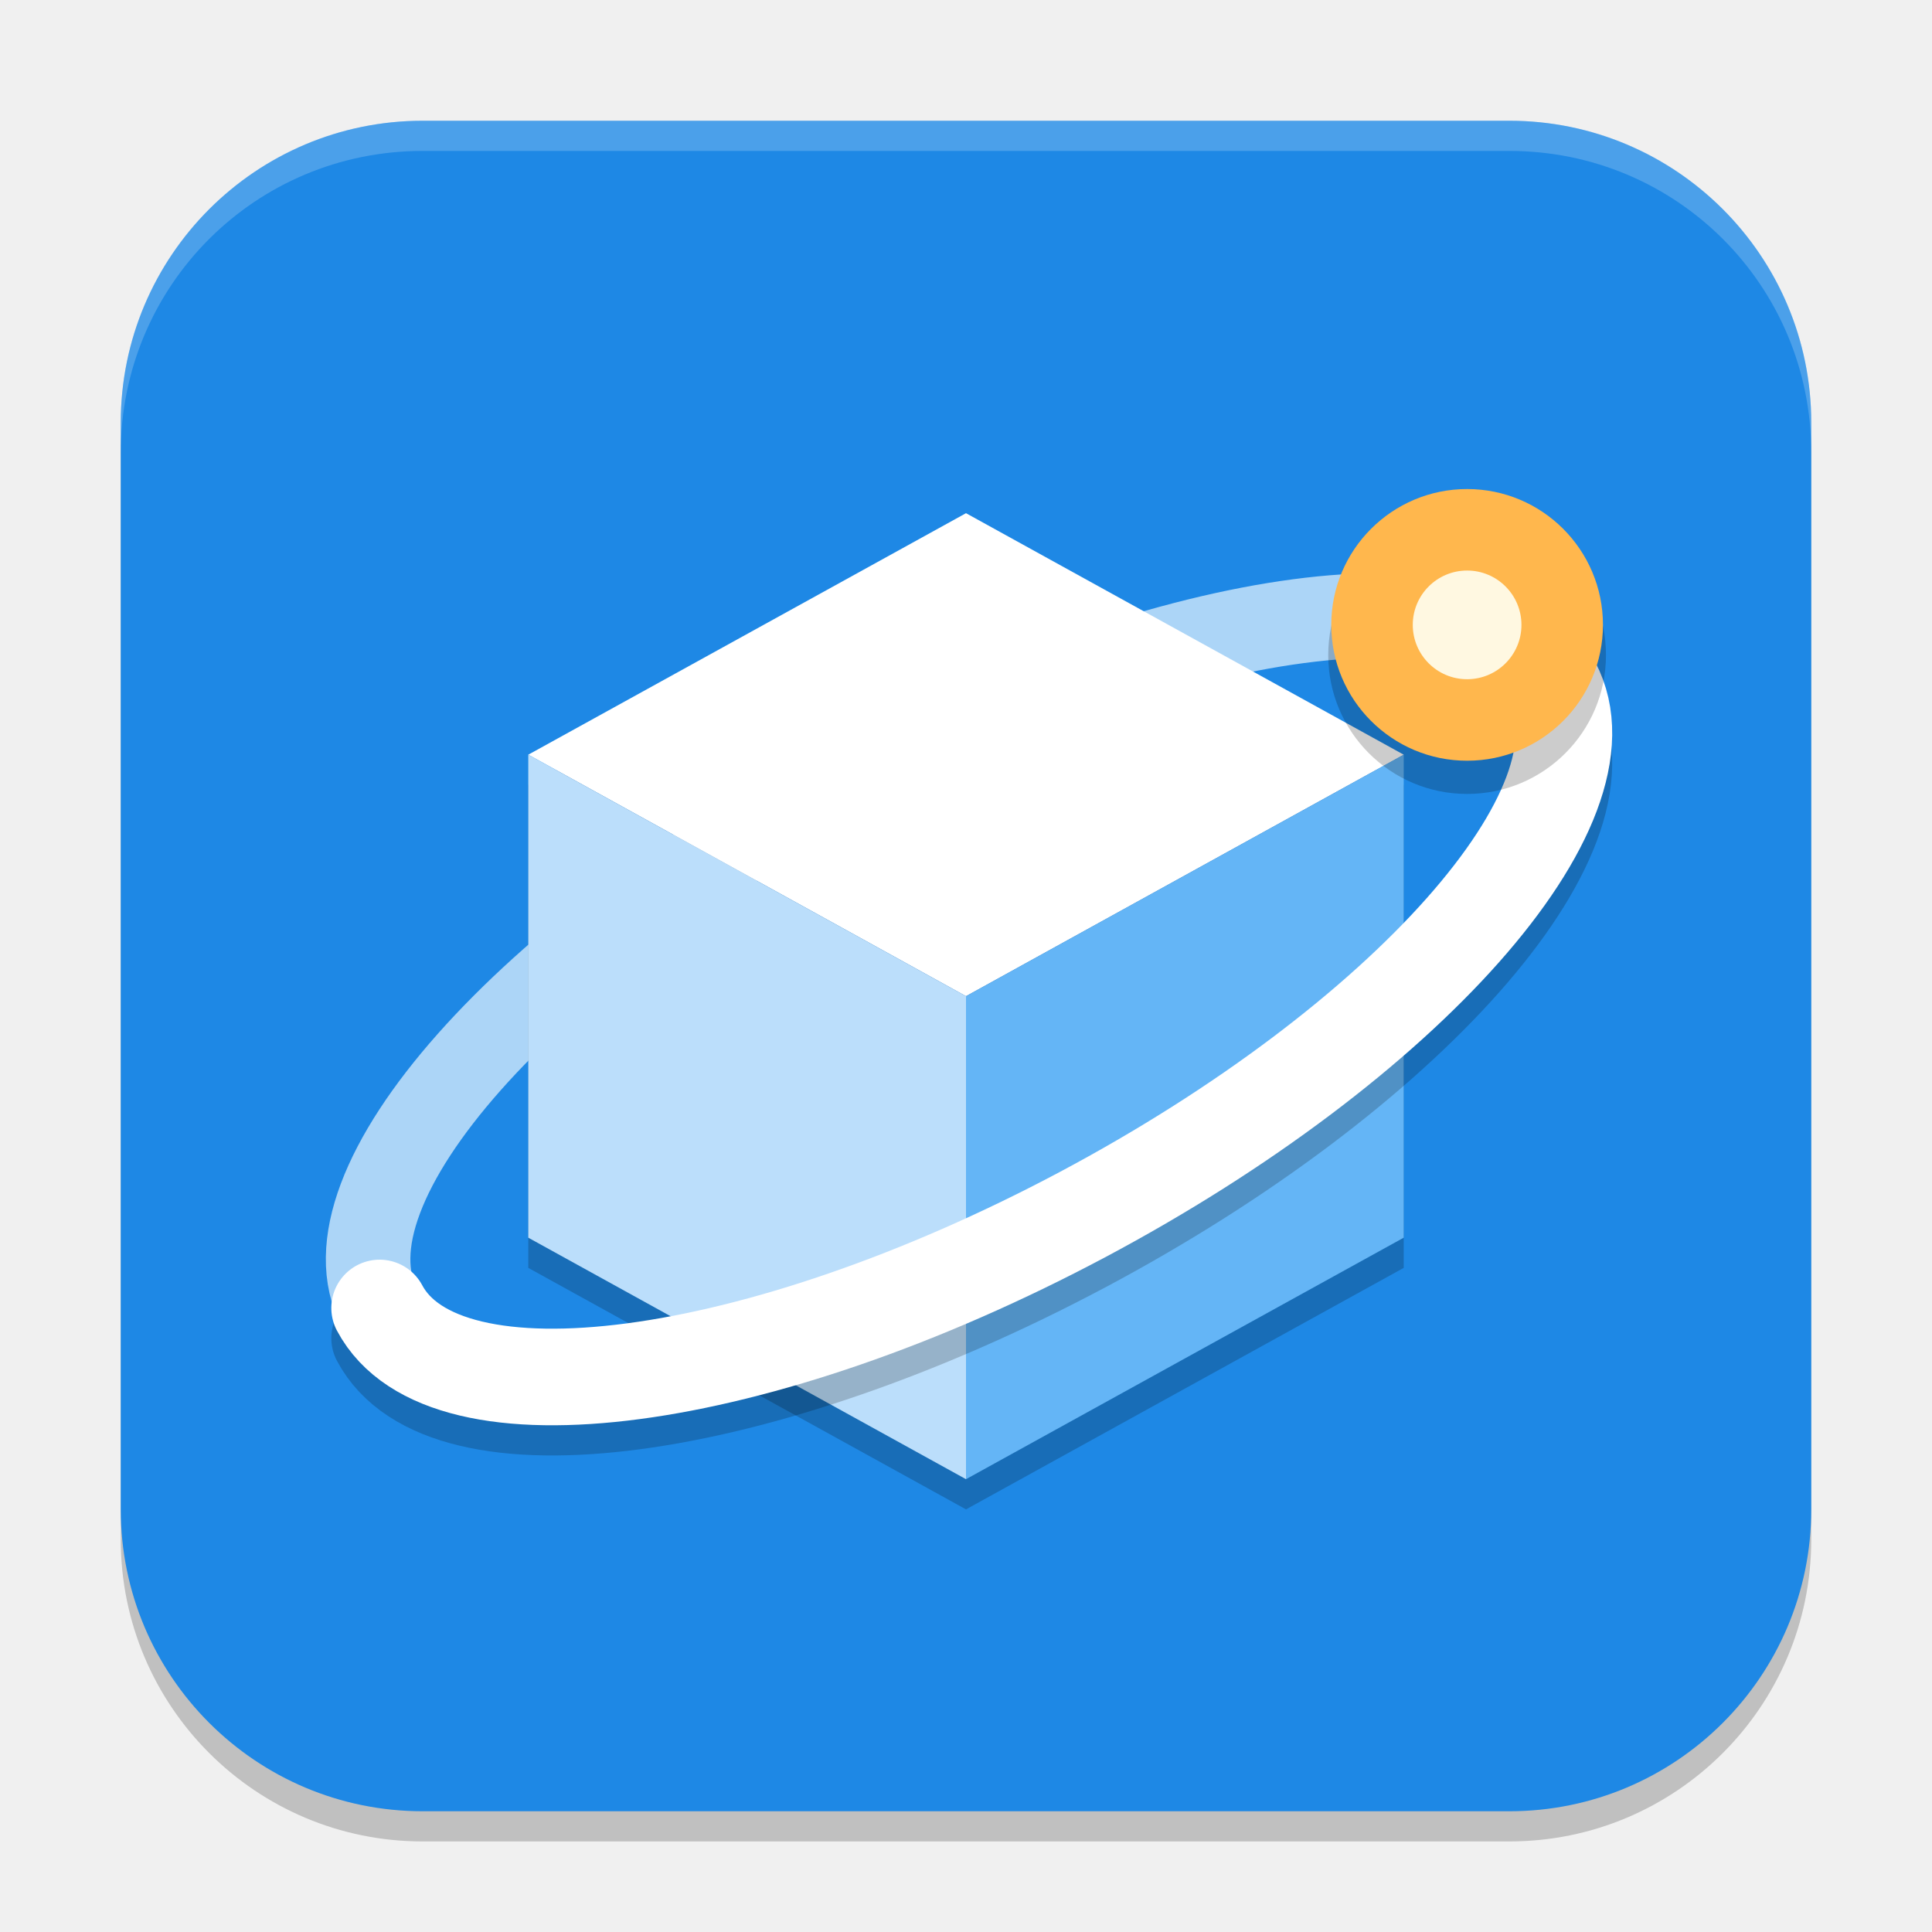
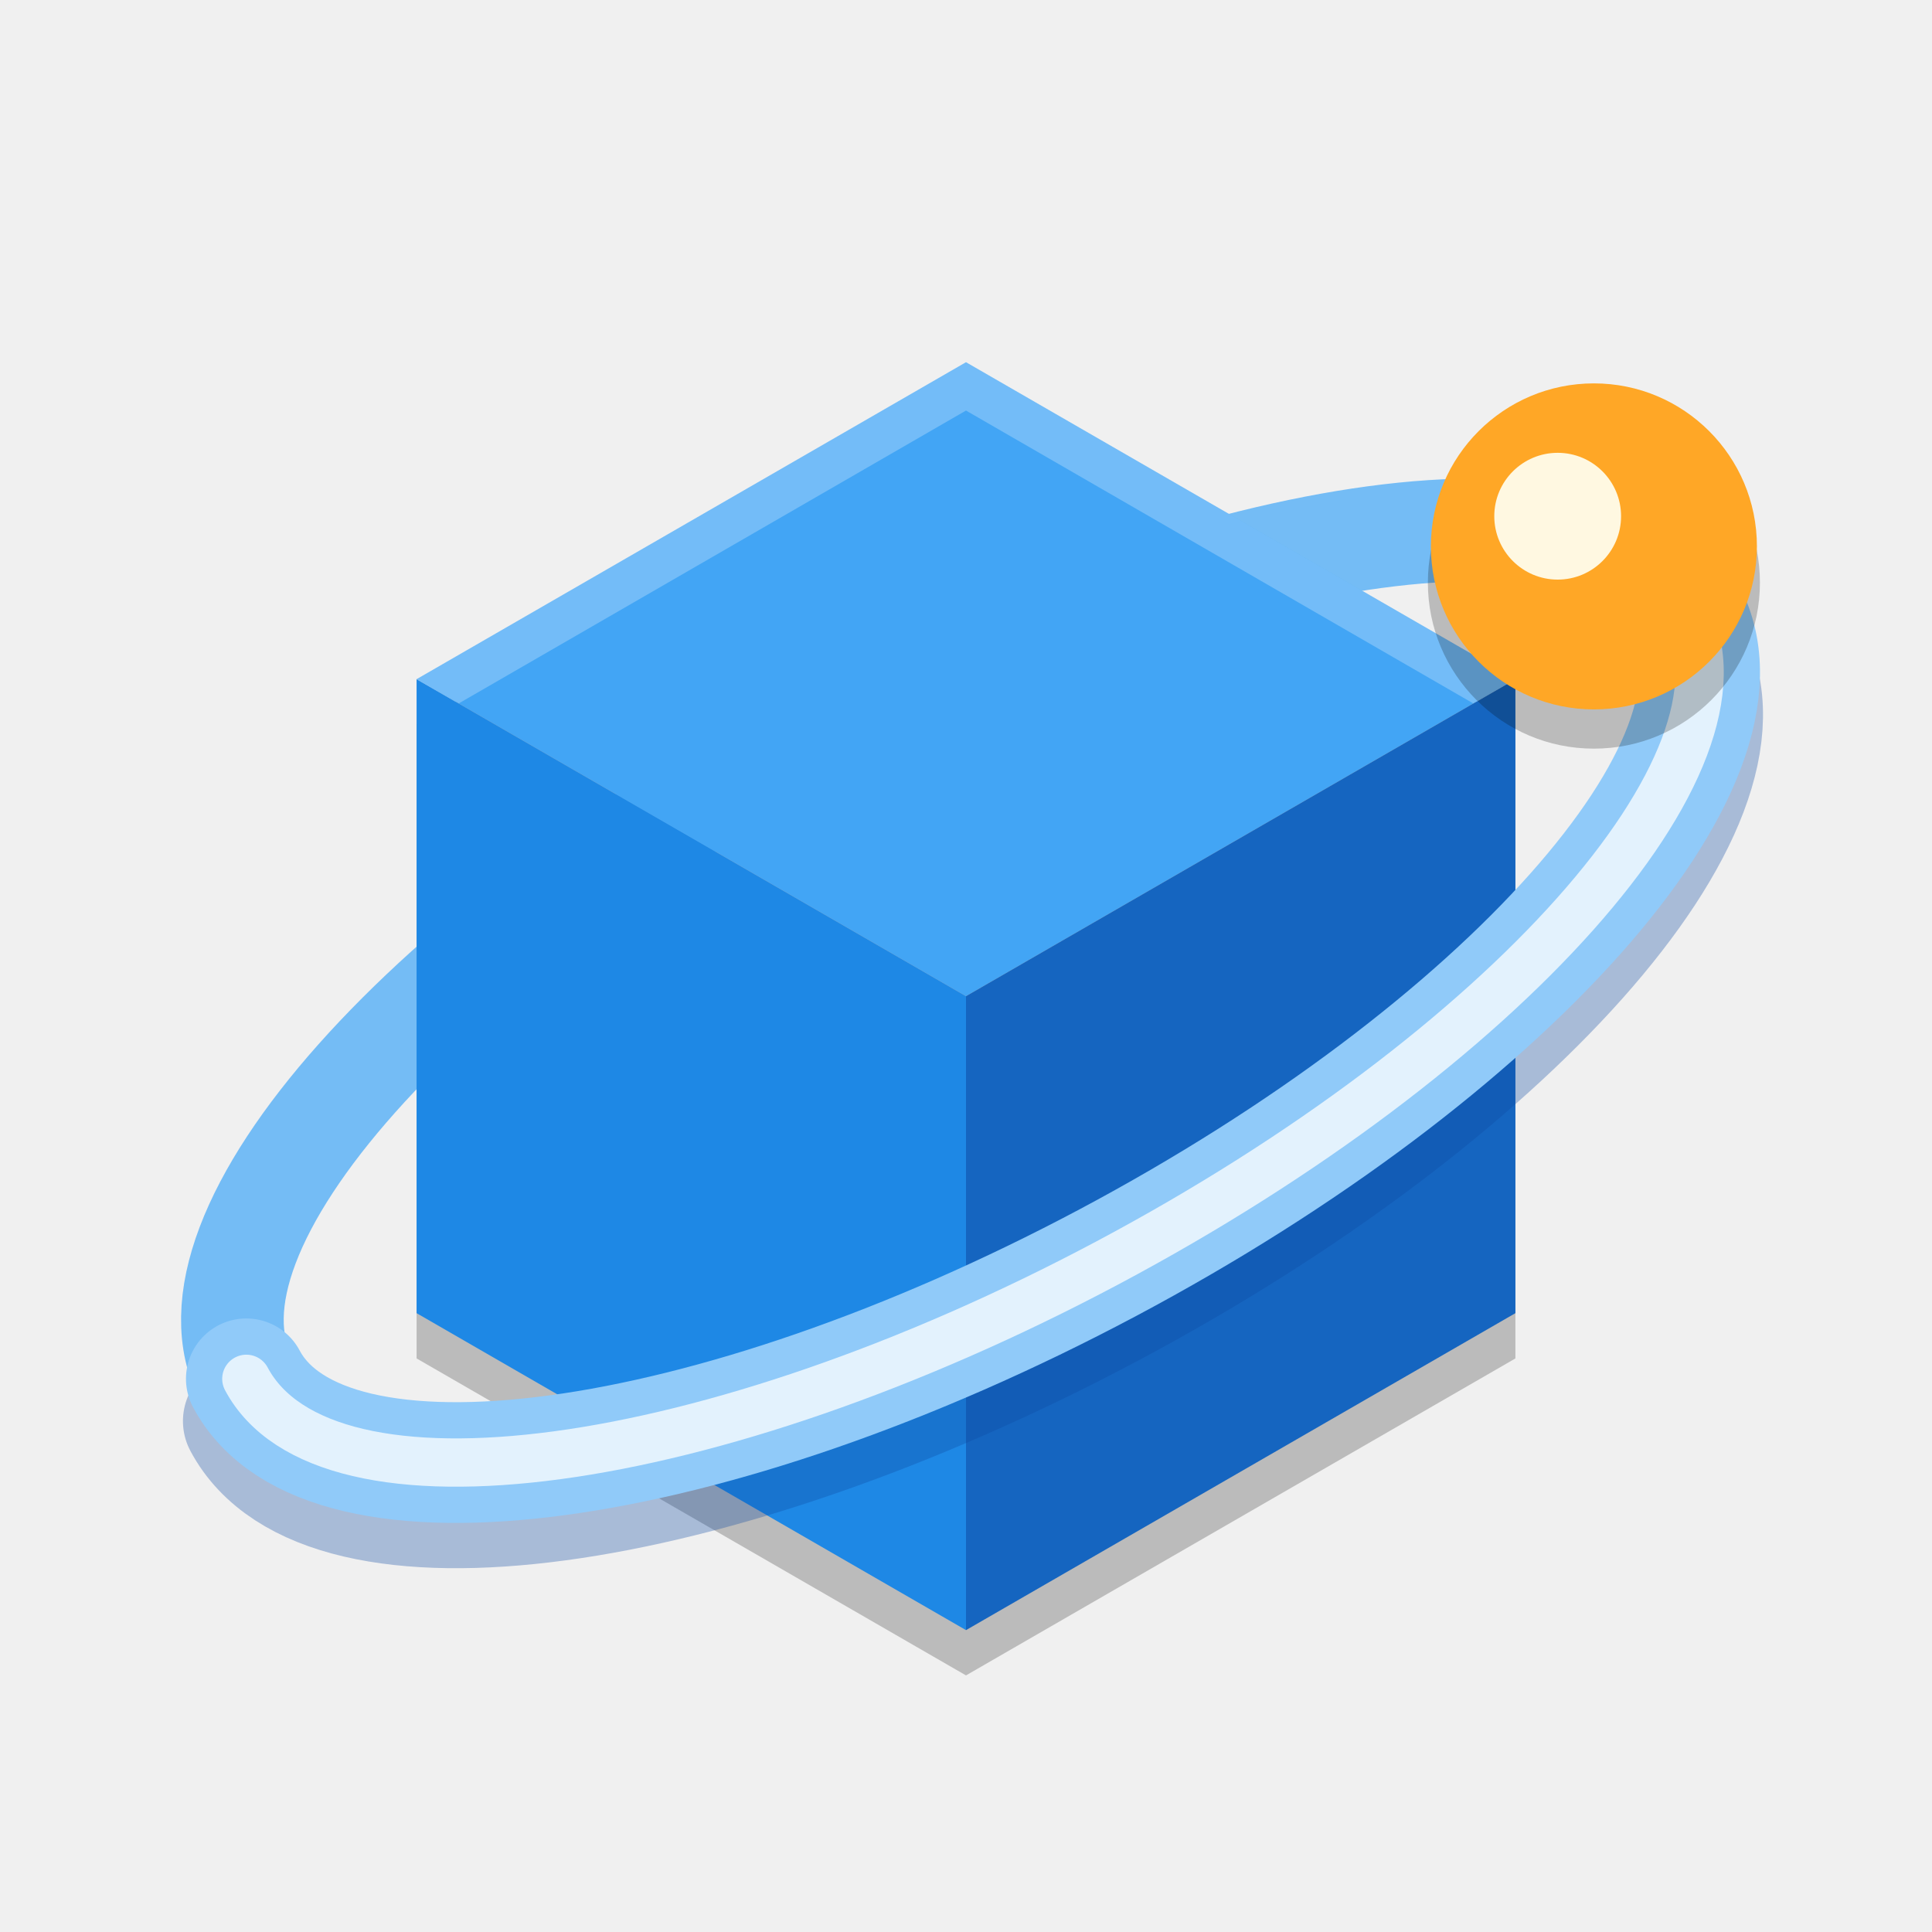
<svg xmlns="http://www.w3.org/2000/svg" width="64" height="64" viewBox="0 0 64 64">
-   <rect style="opacity:0.2" x="4" y="5" width="56" height="56" rx="10" ry="10" />
-   <rect style="fill:#1e88e5" x="4" y="4" width="56" height="56" rx="10" ry="10" />
-   <path style="fill:#ffffff;opacity:0.2" d="M 14,4 C 8.46,4 4,8.46 4,14 V 15 C 4,9.46 8.46,5 14,5 H 50 C 55.54,5 60,9.46 60,15 V 14 C 60,8.46 55.54,4 50,4 Z" />
-   <path d="M 10,33 A 22,8.2 0 0 1 54,33" transform="rotate(-28 32 33)" fill="none" stroke="#e3f2fd" stroke-width="2.8" stroke-linecap="round" opacity="0.72" />
-   <polygon style="opacity:0.2" points="32,18 46.5,26 46.5,42 32,50 17.5,42 17.5,26" />
-   <polygon style="fill:#ffffff" points="32,17 46.5,25 32,33 17.5,25" />
-   <polygon style="fill:#bbdefb" points="17.5,25 32,33 32,49 17.5,41" />
-   <polygon style="fill:#64b5f6" points="32,33 46.5,25 46.5,41 32,49" />
-   <path d="M 10,33 A 22,8.2 0 0 0 54,33" transform="translate(0,1) rotate(-28 32 33)" fill="none" stroke="#000000" stroke-width="3.2" stroke-linecap="round" opacity="0.2" />
-   <path d="M 10,33 A 22,8.2 0 0 0 54,33" transform="rotate(-28 32 33)" fill="none" stroke="#ffffff" stroke-width="3.2" stroke-linecap="round" />
-   <circle style="opacity:0.2" cx="48.6" cy="21.7" r="4.6" />
-   <circle style="fill:#ffb74d" cx="48.6" cy="20.7" r="4.5" />
-   <circle style="fill:#fff8e1" cx="48.6" cy="20.7" r="1.8" />
+   <polygon style="opacity:0.22" points="32,13.5 50.2,24 50.2,45 32,55.5 13.8,45 13.8,24" />
+   <path d="M 5,33 A 27,10 0 0 1 59,33" transform="rotate(-28 32 33)" fill="none" stroke="#64b5f6" stroke-width="3.4" stroke-linecap="round" opacity="0.88" />
+   <polygon style="fill:#42a5f5" points="32,12 50.2,22.5 32,33 13.8,22.5" />
+   <polygon style="fill:#1e88e5" points="13.8,22.5 32,33 32,54 13.8,43.5" />
+   <polygon style="fill:#1565c0" points="32,33 50.2,22.5 50.2,43.5 32,54" />
+   <path style="fill:#ffffff;opacity:0.26" d="M 32,12 L 13.8,22.5 L 15.2,23.3 L 32,13.6 L 48.8,23.3 L 50.2,22.5 Z" />
+   <path d="M 5,33 A 27,10 0 0 0 59,33" transform="translate(0,1.4) rotate(-28 32 33)" fill="none" stroke="#0d47a1" stroke-width="4.2" stroke-linecap="round" opacity="0.32" />
+   <path d="M 5,33 A 27,10 0 0 0 59,33" transform="rotate(-28 32 33)" fill="none" stroke="#90caf9" stroke-width="4.0" stroke-linecap="round" />
+   <path d="M 5,33 A 27,10 0 0 0 59,33" transform="rotate(-28 32 33)" fill="none" stroke="#e3f2fd" stroke-width="1.6" stroke-linecap="round" />
+   <circle style="opacity:0.22" cx="52.8" cy="19.3" r="5.5" />
+   <circle style="fill:#ffa726" cx="52.8" cy="18.1" r="5.4" />
+   <circle style="fill:#fff8e1" cx="51.6" cy="17.1" r="2.1" />
</svg>
